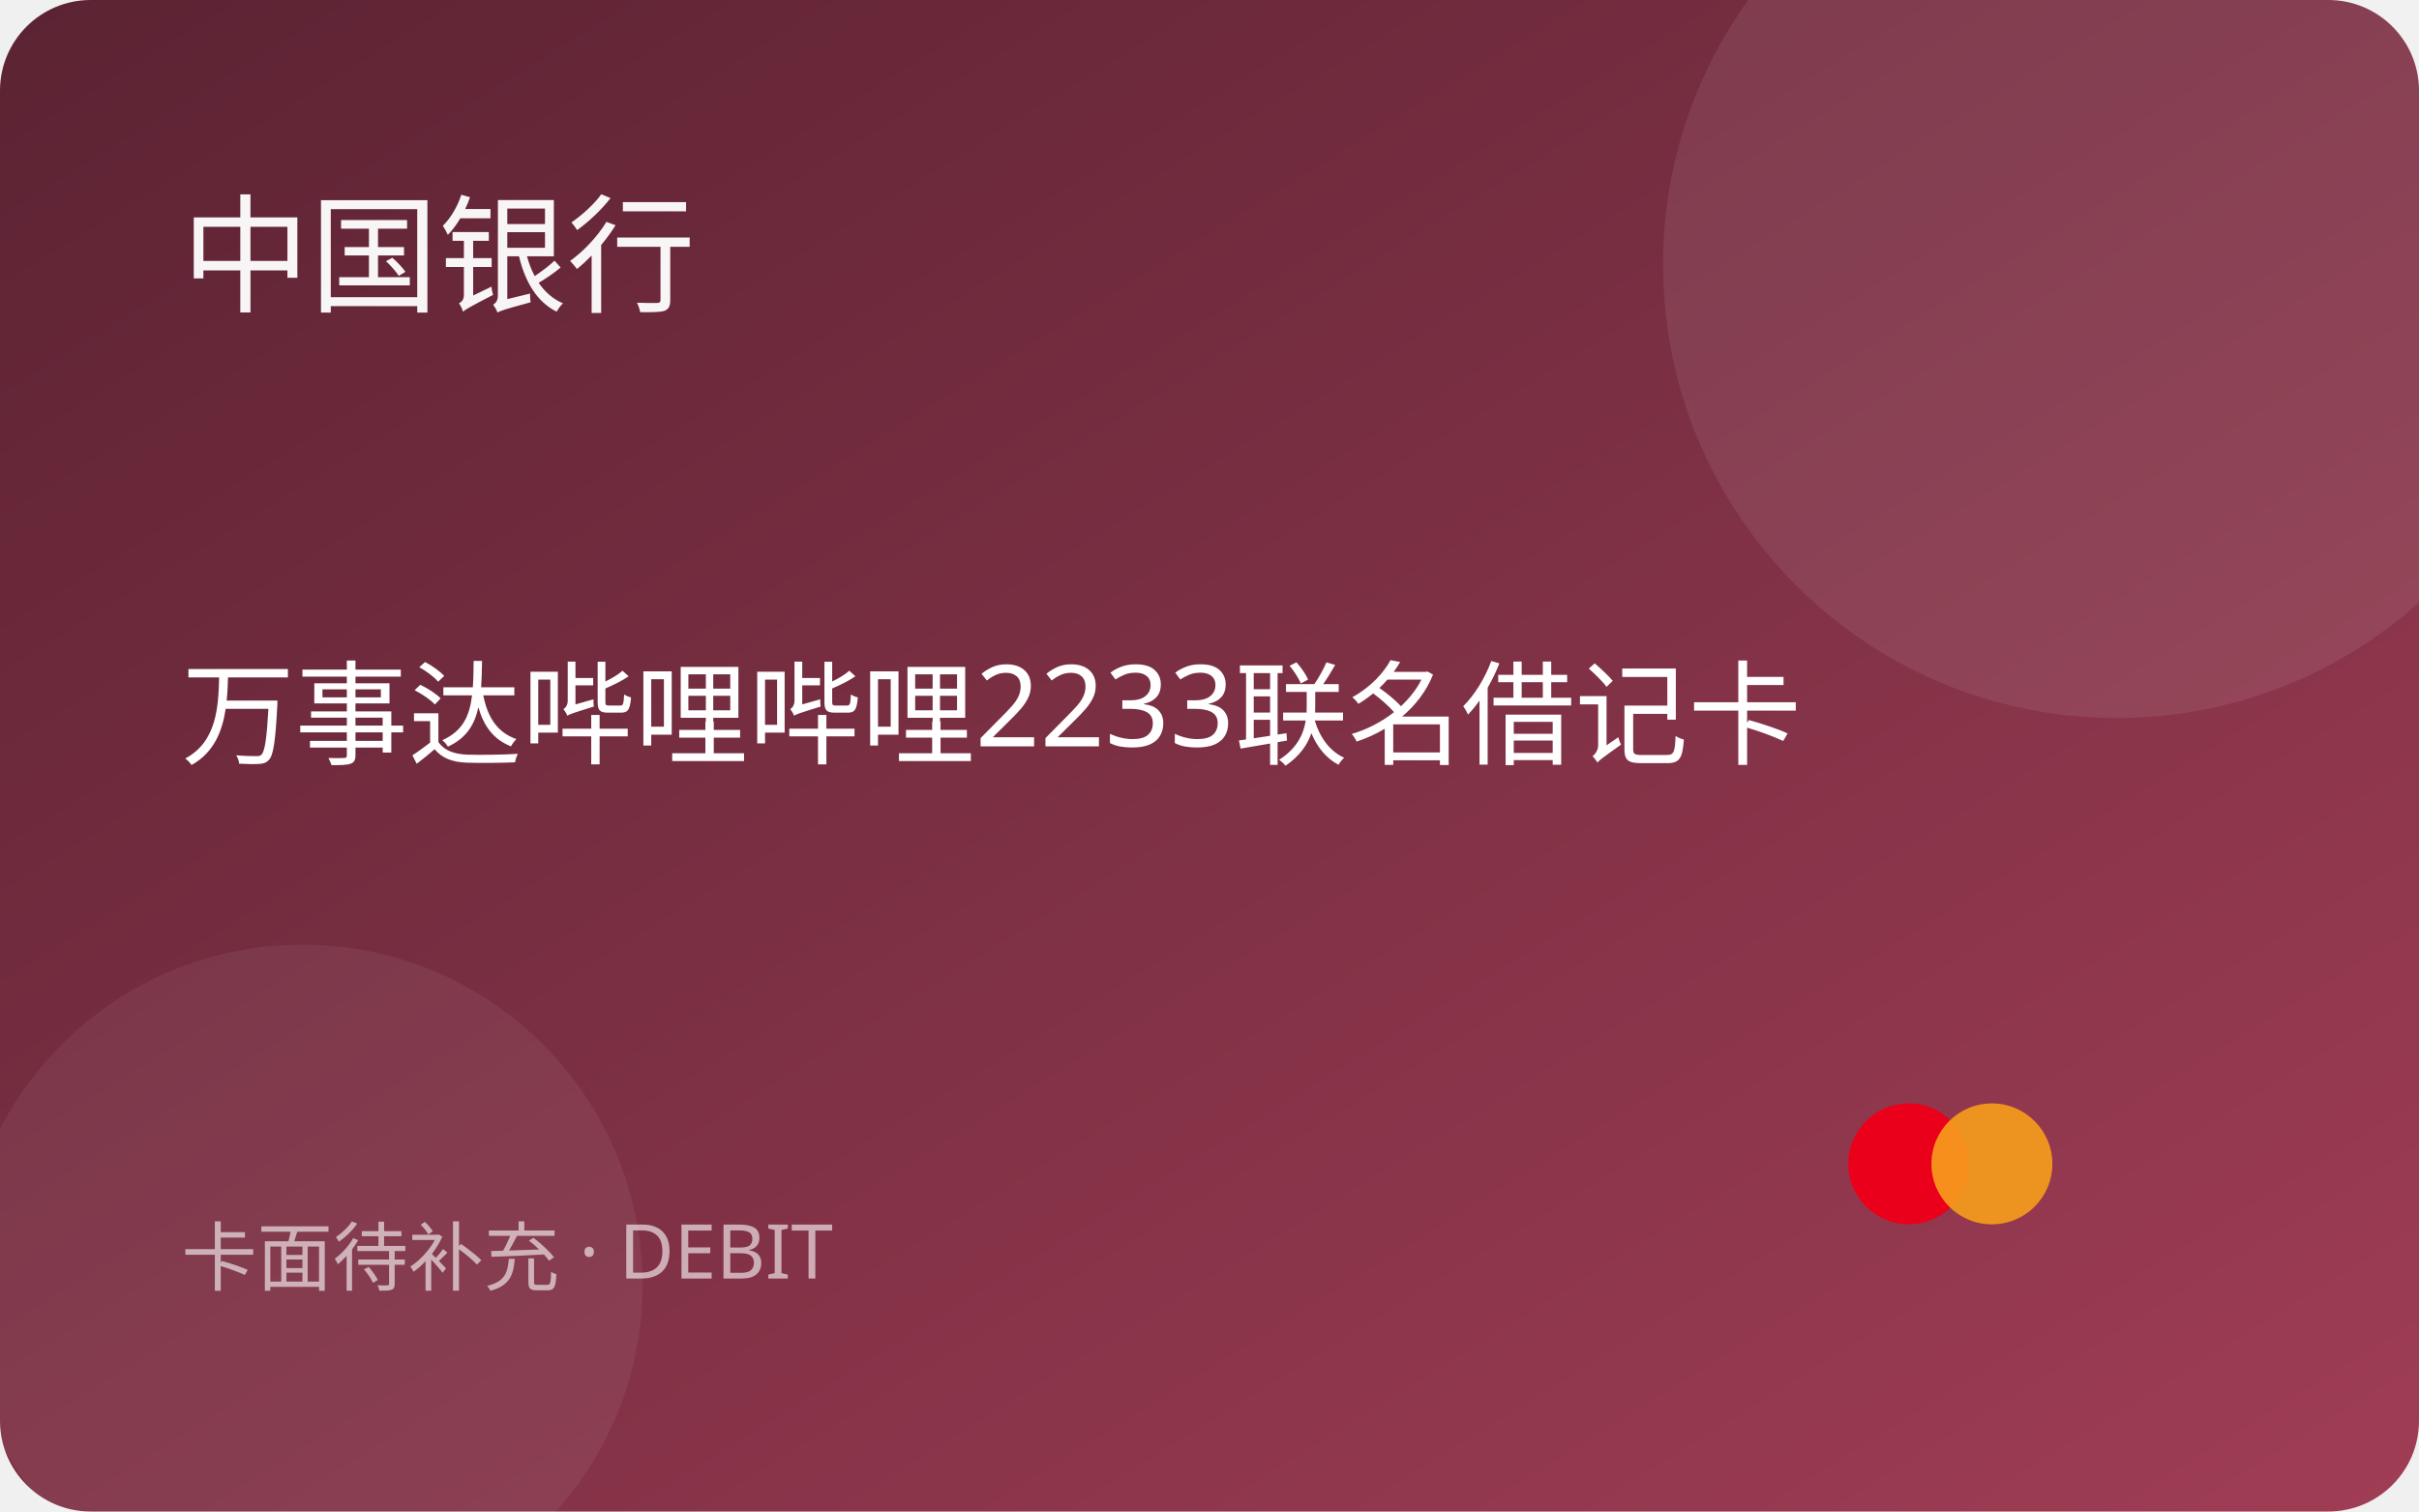
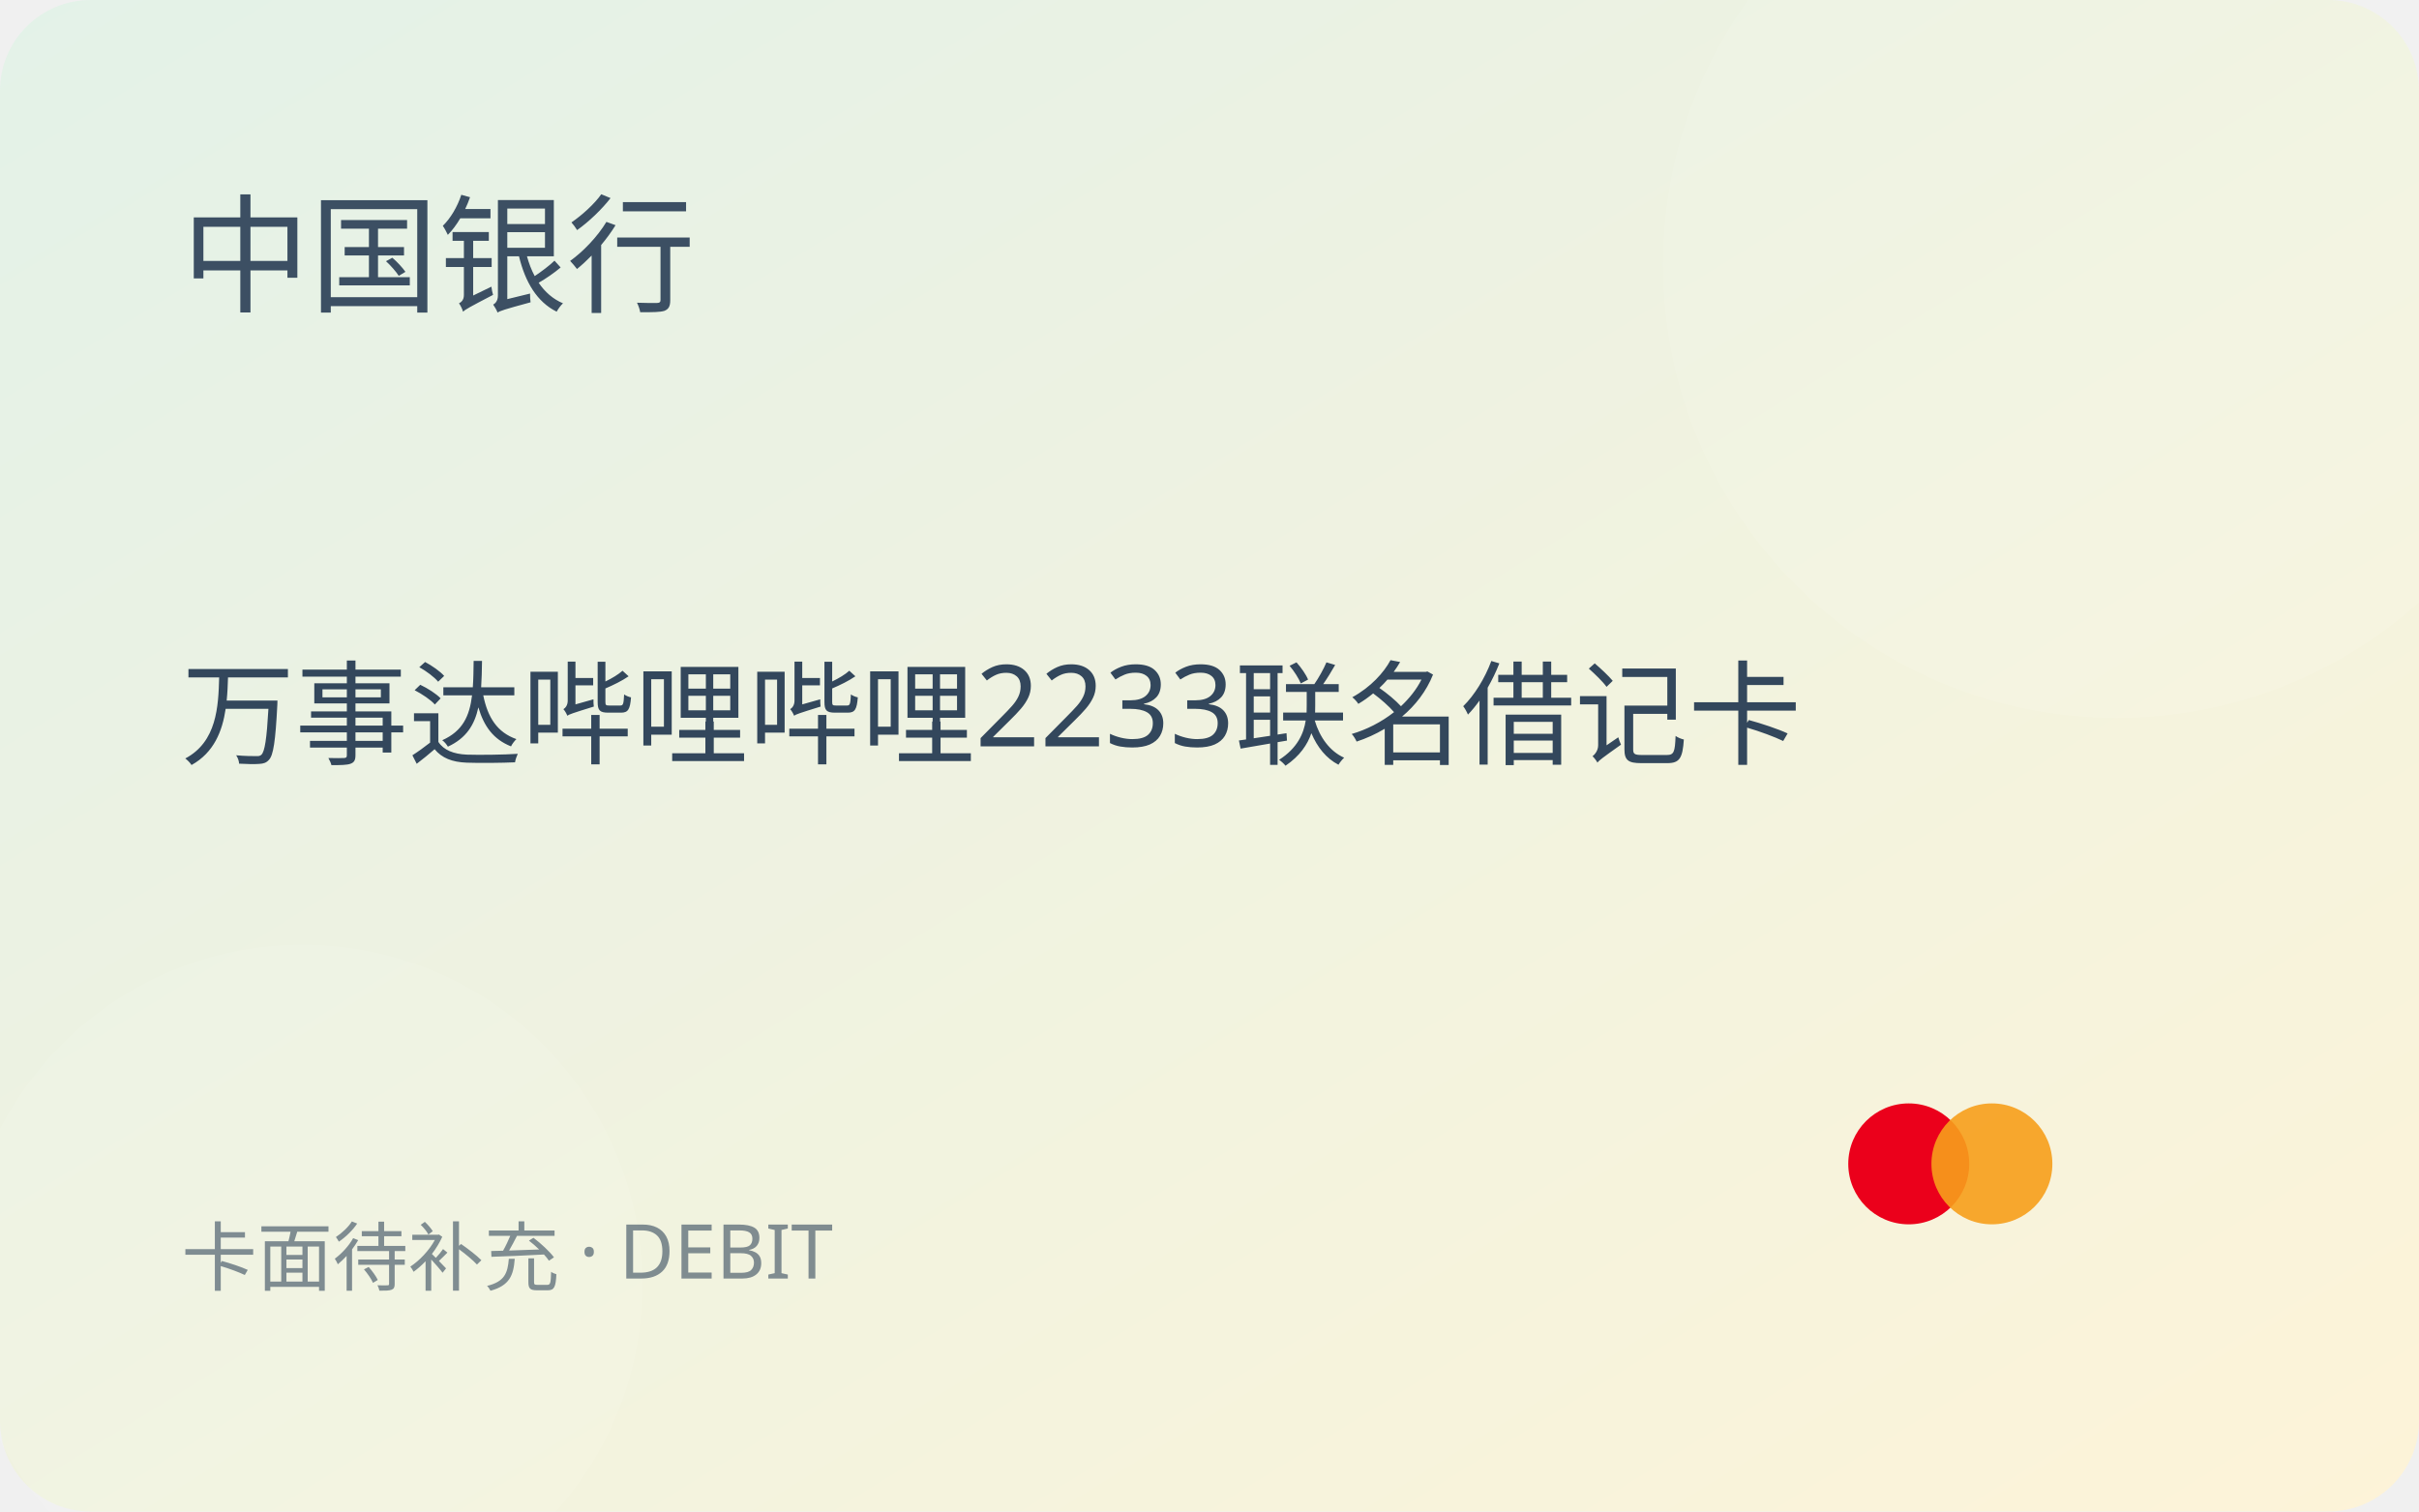
<svg xmlns="http://www.w3.org/2000/svg" width="640" height="400" viewBox="0 0 640 400">
  <defs>
    <linearGradient id="g" x1="0" y1="0" x2="1" y2="1">
-       <stop offset="0" stop-color="#5b2333" />
-       <stop offset="1" stop-color="#a03d55" />
+       <stop offset="0" stop-color="#e3f2e8" />
+       <stop offset="1" stop-color="#fdf3d8" />
    </linearGradient>
  </defs>
  <rect width="640" height="400" rx="24" fill="url(#g)" />
  <circle cx="560" cy="70" r="120" fill="#ffffff" opacity="0.08" />
  <circle cx="80" cy="340" r="90" fill="#ffffff" opacity="0.06" />
-   <text x="48" y="80" font-family="sans-serif" font-size="34" fill="#ffffff" opacity="0.95">中国银行</text>
-   <text x="48" y="200" font-family="sans-serif" font-size="30" fill="#ffffff">万事达哔哩哔哩2233联名借记卡</text>
-   <text x="48" y="340" font-family="sans-serif" font-size="20" fill="#ffffff" opacity="0.6">卡面待补充 · DEBIT</text>
+   <text x="48" y="80" font-family="sans-serif" font-size="34" fill="#33475c" opacity="0.95">中国银行</text>
+   <text x="48" y="200" font-family="sans-serif" font-size="30" fill="#33475c">万事达哔哩哔哩2233联名借记卡</text>
+   <text x="48" y="340" font-family="sans-serif" font-size="20" fill="#33475c" opacity="0.6">卡面待补充 · DEBIT</text>
  <g transform="translate(505,308)">
    <circle cx="0" cy="0" r="16" fill="#eb001b" />
    <circle cx="22" cy="0" r="16" fill="#f79e1b" opacity="0.9" />
  </g>
</svg>
